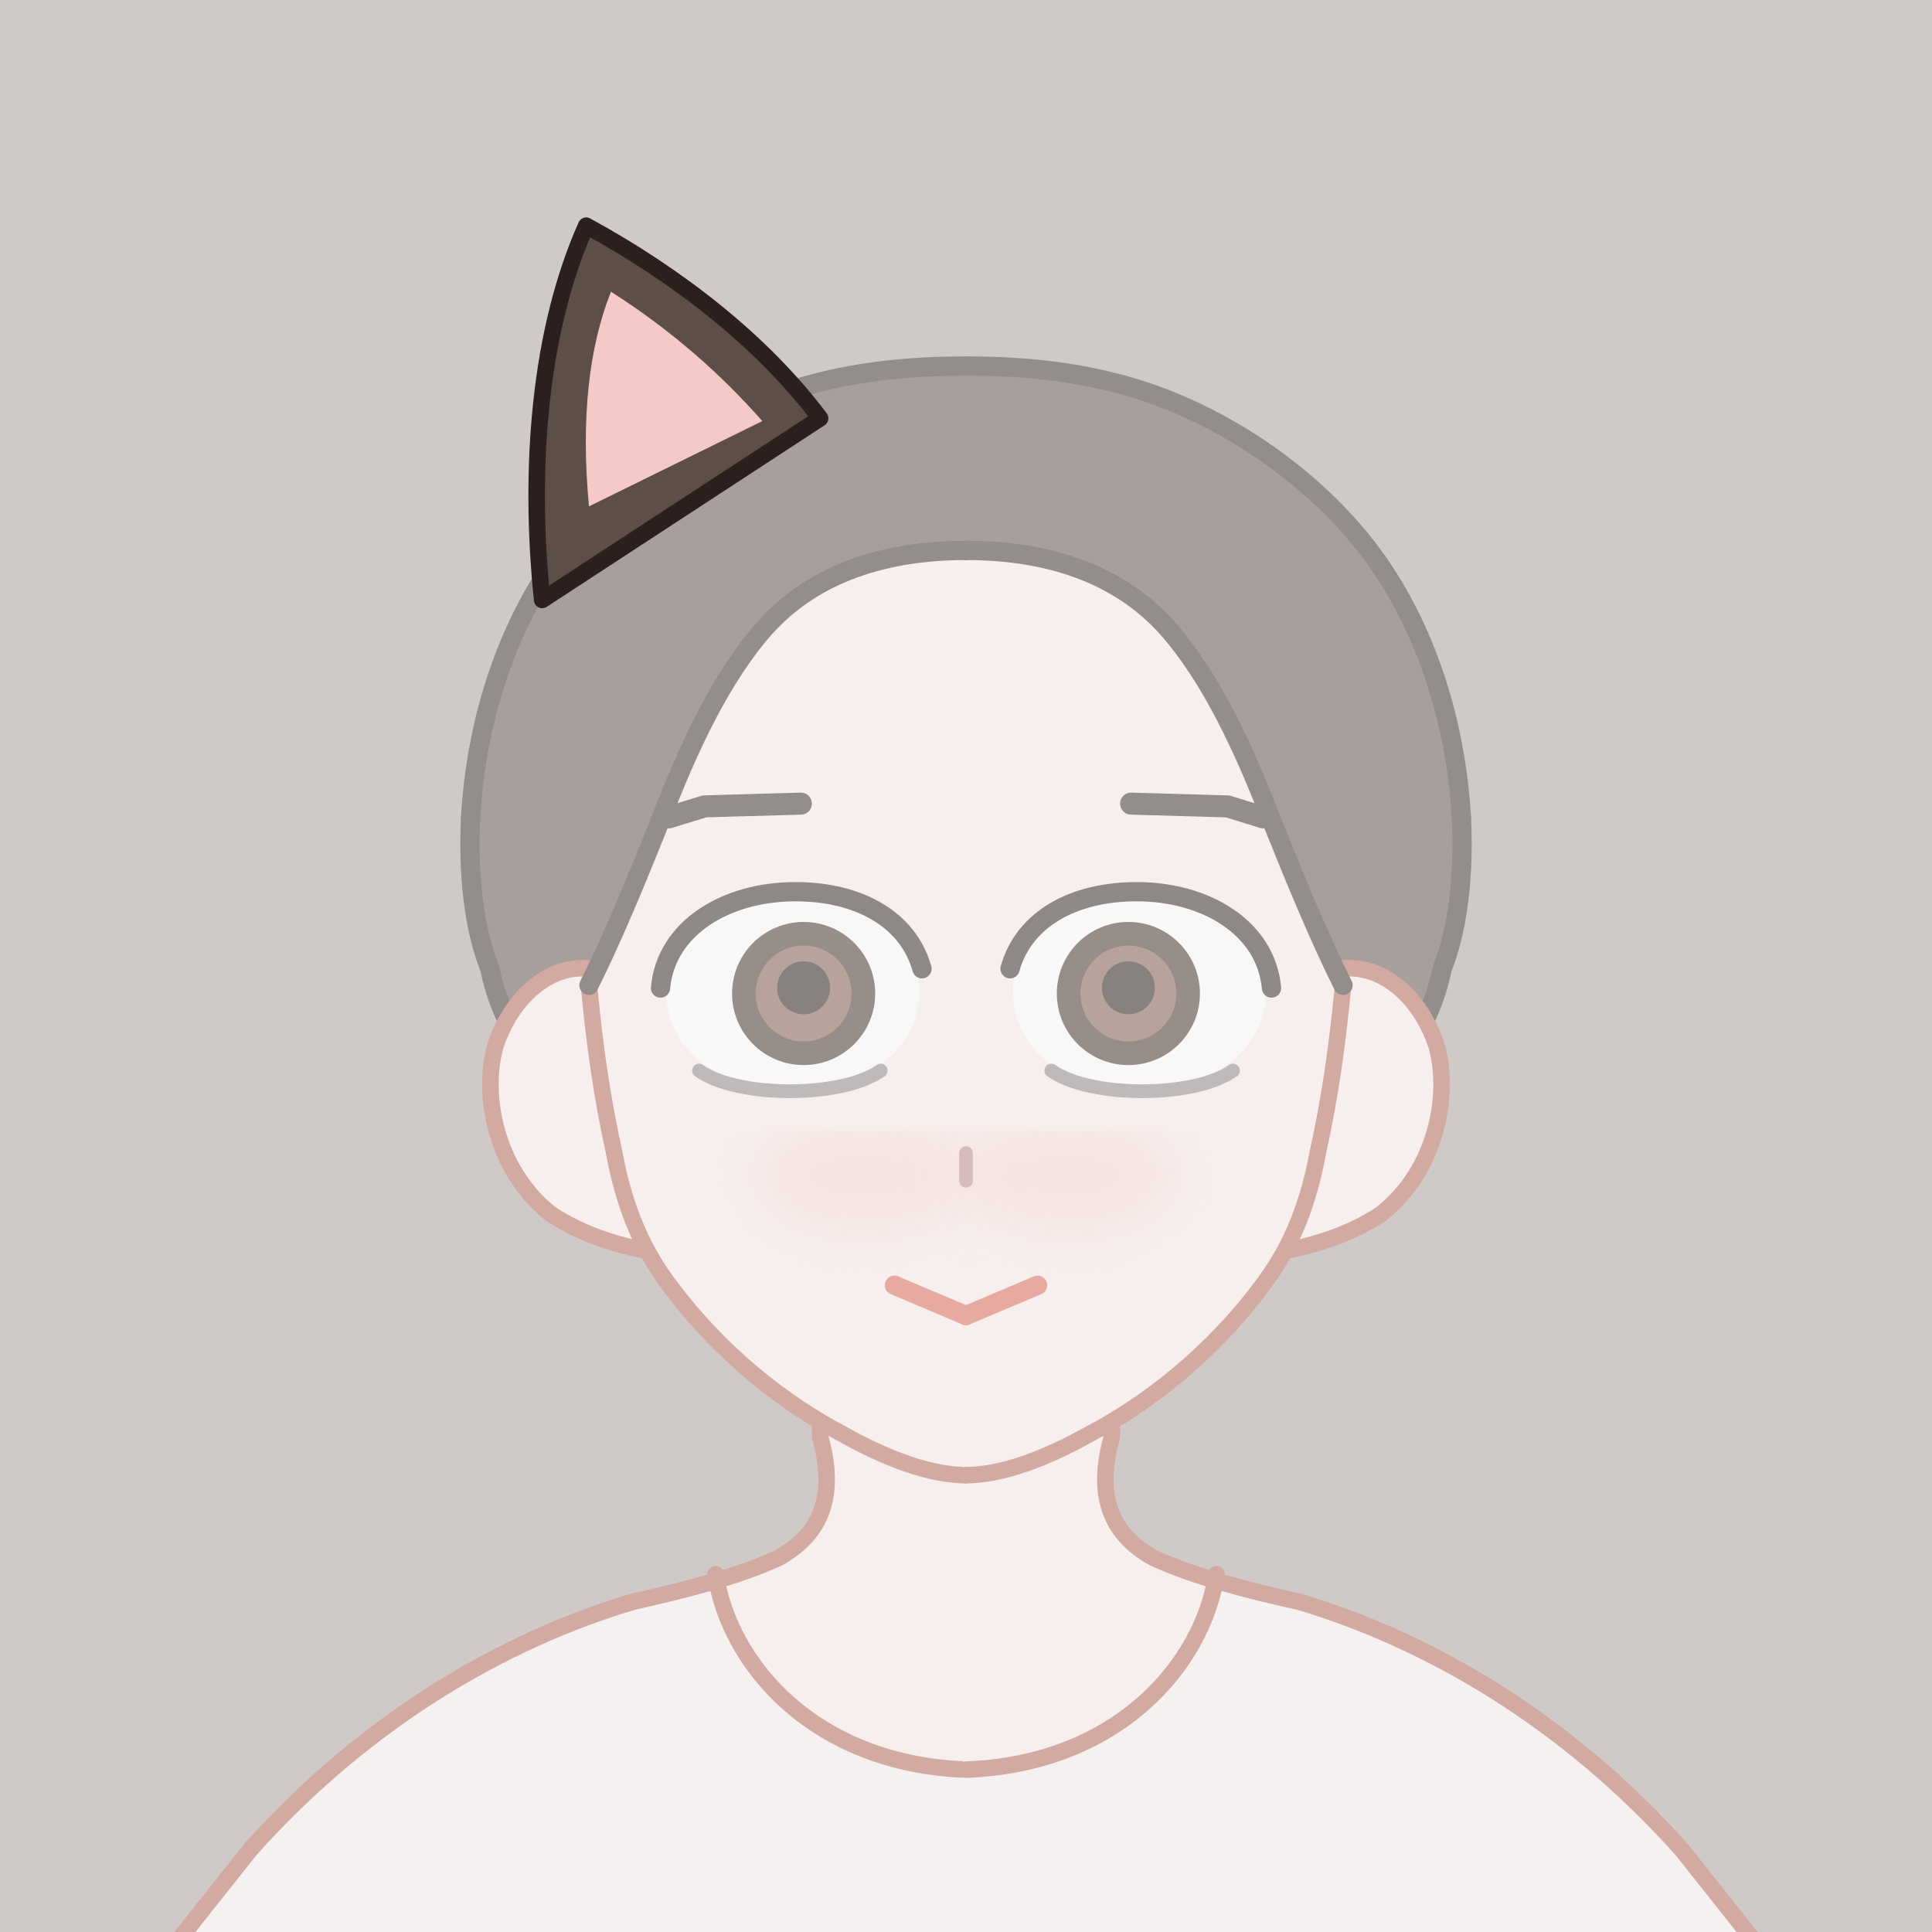
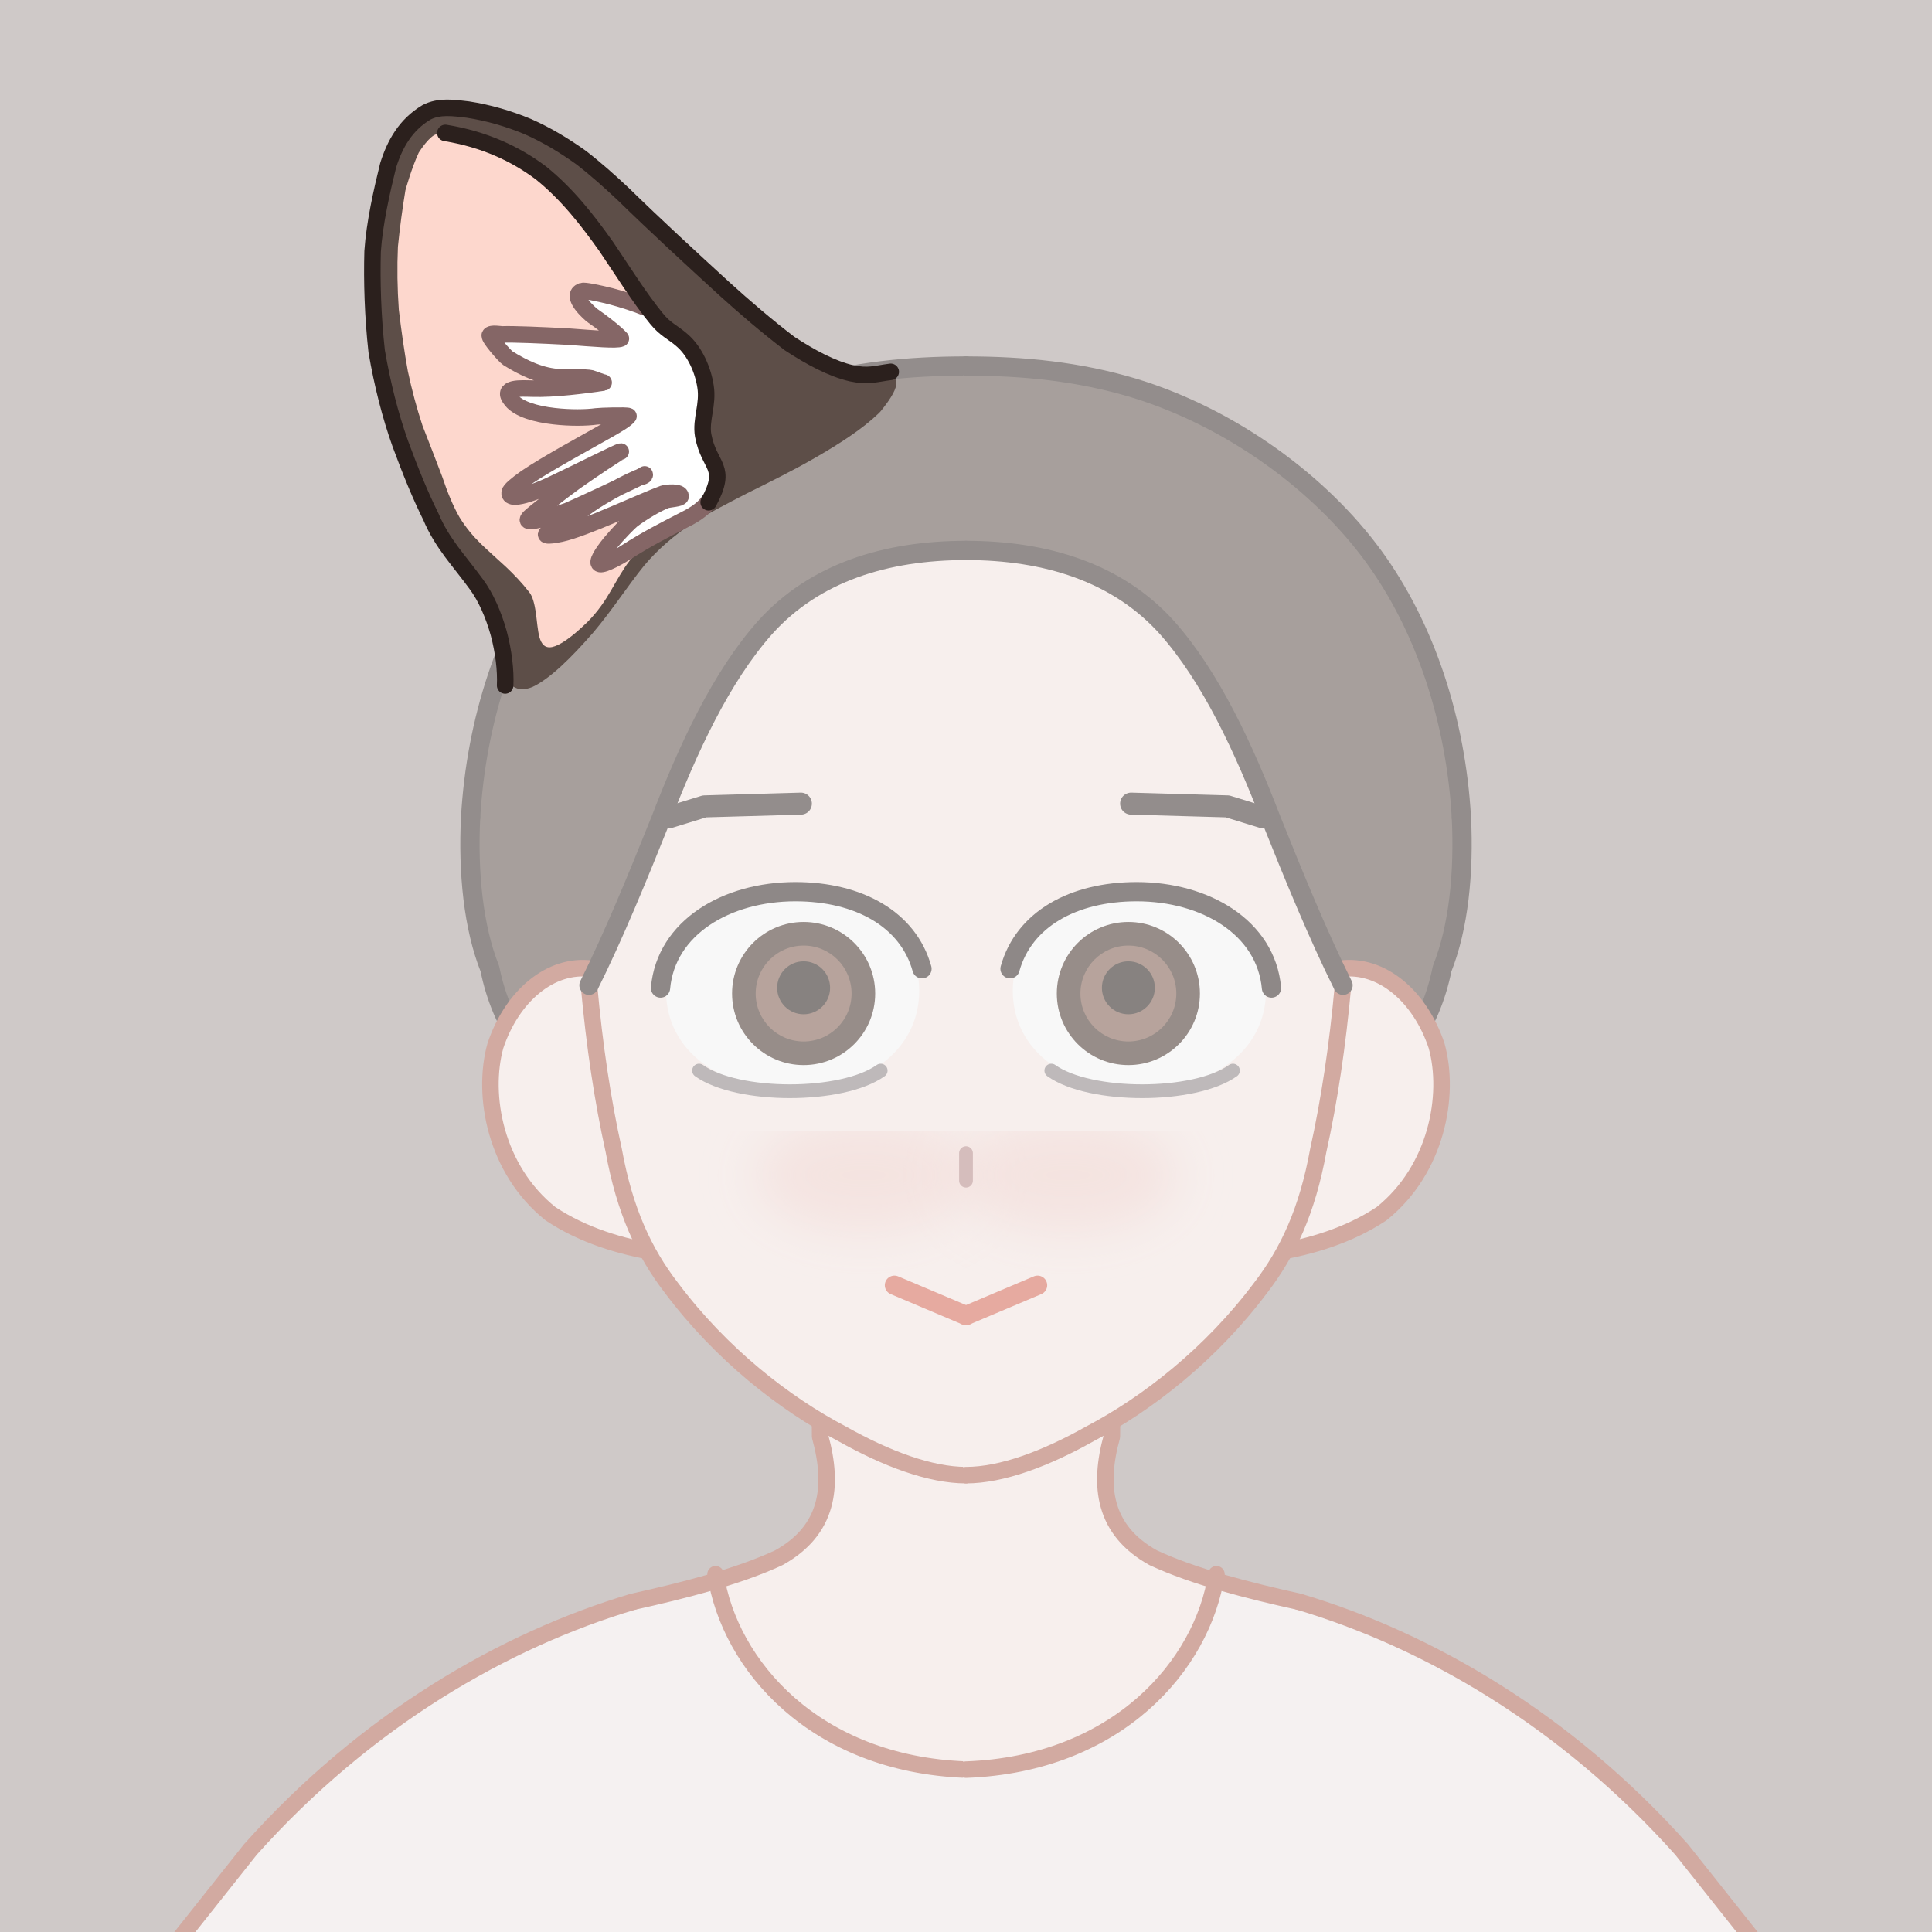
<svg xmlns="http://www.w3.org/2000/svg" width="702" height="702" viewBox="0 0 702 702">
  <defs>
-     <clipPath id="clip-path-5">
+     <clipPath id="clip-path-1">
      <path d="M242 410.88 L386 410.88 L386 514.17 L242 514.17 Z" />
    </clipPath>
    <filter id="filter-1" filterUnits="userSpaceOnUse" x="245" y="377" width="138" height="100" color-interpolation-filters="sRGB">
      <feGaussianBlur in="SourceGraphic" stdDeviation="9" color-interpolation-filters="linearRGB" />
    </filter>
-     <clipPath id="clip-path-6">
+     <clipPath id="clip-path-2">
      <path d="M460 410.88 L316 410.88 L316 514.17 L460 514.17 Z" />
    </clipPath>
    <filter id="filter-2" filterUnits="userSpaceOnUse" x="319" y="377" width="138" height="100" color-interpolation-filters="sRGB">
      <feGaussianBlur in="SourceGraphic" stdDeviation="9" color-interpolation-filters="linearRGB" />
    </filter>
-     <clipPath id="clip-path-7">
+     <clipPath id="clip-path-3">
      <path d="M242 370.99 C242 340.93 262 326 288 326 C314 326 334 340.93 334 370.99 C334 401.05 314 420.17 288 420.17 C262 420.17 242 401.05 242 370.99 Z" />
    </clipPath>
-     <clipPath id="clip-path-8">
+     <clipPath id="clip-path-4">
      <path d="M460 370.99 C460 340.93 440 326 414 326 C388 326 368 340.93 368 370.99 C368 401.05 388 420.17 414 420.17 C440 420.17 460 401.05 460 370.99 Z" />
    </clipPath>
  </defs>
  <g id="_ref">
    <g opacity="0.5">
      <rect x="0" y="0" width="702" height="702" fill="#ada19f" />
      <g data-layer="body">
        <g>
          <path d="M260 573 L230 582 C183 596 133 625 91 672 L60 712 L352 712 L352 643 C296 641 265 605 260 573 Z" fill="#f9f2f1" />
          <path d="M296 490 L298 522 C303 540 301 556 283 566 L260 573 C265 605 296 641 352 643 L352 490 Z" fill="#fdeeea" />
          <path d="M230 582 C183 596 133 625 91 672 L64 706" fill="none" stroke="#b46352" stroke-width="6" stroke-linecap="round" stroke-linejoin="round" />
          <path d="M296 500 C298 510 298 516 298 522 C303 540 301 556 283 566 C268 573 248 578 230 582" fill="none" stroke="#b46352" stroke-width="6" stroke-linecap="round" stroke-linejoin="round" />
          <path d="M260 572 C265 605 296 641 351 643" fill="none" stroke="#b46352" stroke-width="6" stroke-linecap="round" stroke-linejoin="round" />
        </g>
        <g>
          <path d="M442 573 L472 582 C519 596 569 625 611 672 L642 712 L350 712 L350 643 C406 641 437 605 442 573 Z" fill="#f9f2f1" />
          <path d="M406 490 L404 522 C399 540 401 556 419 566 L442 573 C437 605 406 641 350 643 L350 490 Z" fill="#fdeeea" />
          <path d="M472 582 C519 596 569 625 611 672 L638 706" fill="none" stroke="#b46352" stroke-width="6" stroke-linecap="round" stroke-linejoin="round" />
          <path d="M406 500 C404 510 404 516 404 522 C399 540 401 556 419 566 C434 573 454 578 472 582" fill="none" stroke="#b46352" stroke-width="6" stroke-linecap="round" stroke-linejoin="round" />
          <path d="M442 572 C437 605 406 641 351 643" fill="none" stroke="#b46352" stroke-width="6" stroke-linecap="round" stroke-linejoin="round" />
        </g>
      </g>
      <g data-layer="hairBase">
        <g>
          <path d="M352 133 L351 133 C330 133 310 135 290 141 C254 152 222 176 203 202 C184 228 173 262 171 297 C170 317 172 337 178 352 C180 362 184 372 190 380 L198 386 L352 386 Z" fill="#5d4e48" />
          <path d="M351 133 C330 133 310 135 290 141 C254 152 222 176 203 202 C184 228 173 262 171 297" fill="none" stroke="#352a27" stroke-width="7" stroke-linecap="round" stroke-linejoin="round" />
          <path d="M171 297 C170 317 172 337 178 352 C180 362 184 372 190 380" fill="none" stroke="#352a27" stroke-width="7" stroke-linecap="round" stroke-linejoin="round" />
        </g>
        <g>
          <path d="M350 133 L351 133 C372 133 392 135 412 141 C448 152 480 176 499 202 C518 228 529 262 531 297 C532 317 530 337 524 352 C522 362 518 372 512 380 L504 386 L350 386 Z" fill="#5d4e48" />
          <path d="M351 133 C372 133 392 135 412 141 C448 152 480 176 499 202 C518 228 529 262 531 297" fill="none" stroke="#352a27" stroke-width="7" stroke-linecap="round" stroke-linejoin="round" />
          <path d="M531 297 C532 317 530 337 524 352 C522 362 518 372 512 380" fill="none" stroke="#352a27" stroke-width="7" stroke-linecap="round" stroke-linejoin="round" />
        </g>
      </g>
      <g data-layer="ear">
        <g>
          <path d="M215 352 C200 350 186 362 180 380 C175 398 180 425 200 441 C212 449 226 453 238 455 L225 380 Z" fill="#fdeeea" />
          <path d="M215 352 C200 350 186 362 180 380 C175 398 180 425 200 441 C212 449 226 453 238 455" fill="none" stroke="#b46352" stroke-width="6" stroke-linecap="round" stroke-linejoin="round" />
        </g>
        <g>
          <path d="M487 352 C502 350 516 362 522 380 C527 398 522 425 502 441 C490 449 476 453 464 455 L477 380 Z" fill="#fdeeea" />
          <path d="M487 352 C502 350 516 362 522 380 C527 398 522 425 502 441 C490 449 476 453 464 455" fill="none" stroke="#b46352" stroke-width="6" stroke-linecap="round" stroke-linejoin="round" />
        </g>
      </g>
      <g data-layer="face">
        <g>
          <path d="M352 200 L351 200 C322 200 296 208 278 228 C262 246 250 272 240 298 C232 318 223 340 214 358 C216 380 219 400 223 418 C227 440 234 455 244 468 C262 492 285 510 306 521 C322 530 338 536 351 536 L352 536 Z" fill="#fdeeea" />
          <path d="M214 358 C216 380 219 400 223 418 C227 440 234 455 244 468 C262 492 285 510 306 521 C322 530 338 536 351 536" fill="none" stroke="#b46352" stroke-width="6" stroke-linecap="round" stroke-linejoin="round" />
        </g>
        <g>
          <path d="M350 200 L351 200 C380 200 406 208 424 228 C440 246 452 272 462 298 C470 318 479 340 488 358 C486 380 483 400 479 418 C475 440 468 455 458 468 C440 492 417 510 396 521 C380 530 364 536 351 536 L350 536 Z" fill="#fdeeea" />
          <path d="M488 358 C486 380 483 400 479 418 C475 440 468 455 458 468 C440 492 417 510 396 521 C380 530 364 536 351 536" fill="none" stroke="#b46352" stroke-width="6" stroke-linecap="round" stroke-linejoin="round" />
        </g>
      </g>
      <g data-layer="makeup">
-         <g clip-path="url(#clip-path-5)">
+         <g clip-path="url(#clip-path-1)">
          <g filter="url(#filter-1)">
            <ellipse cx="314" cy="427" rx="40" ry="21" fill="#f3bfb8" opacity="0.5" />
          </g>
        </g>
-         <g clip-path="url(#clip-path-6)">
+         <g clip-path="url(#clip-path-2)">
          <g filter="url(#filter-2)">
            <ellipse cx="388" cy="427" rx="40" ry="21" fill="#f3bfb8" opacity="0.5" />
          </g>
        </g>
      </g>
      <g data-layer="mouth">
        <line x1="325" y1="467" x2="351" y2="478" fill="none" stroke="#dc6450" stroke-width="7" stroke-linecap="round" stroke-linejoin="round" />
        <line x1="377" y1="467" x2="351" y2="478" fill="none" stroke="#dc6450" stroke-width="7" stroke-linecap="round" stroke-linejoin="round" />
        <line x1="351" y1="419" x2="351" y2="429" fill="none" stroke="#b98a88" stroke-width="5" stroke-linecap="round" />
      </g>
      <g data-layer="eye">
        <path d="M242 360 C242 338 262 326 288 326 C314 326 334 338 334 360 C334 382 314 396 288 396 C262 396 242 382 242 360 Z" fill="#ffffff" />
-         <g clip-path="url(#clip-path-7)">
+         <g clip-path="url(#clip-path-3)">
          <g>
            <circle cx="292" cy="361" r="26" fill="#3e2a22" />
            <circle cx="292" cy="361" r="17.42" fill="#7e5647" />
            <circle cx="292" cy="358.92" r="9.62" fill="#1e1410" />
          </g>
        </g>
        <g>
          <path d="M254 389 C268 399 306 399 320 389" fill="none" stroke="#8b8284" stroke-width="5" stroke-linecap="round" />
          <path d="M240 359 C242 337 264 324 289 324 C312 324 330 334 335 352" fill="none" stroke="#2b201d" stroke-width="7" stroke-linecap="round" stroke-linejoin="round" />
        </g>
        <g>
          <path d="M460 360 C460 338 440 326 414 326 C388 326 368 338 368 360 C368 382 388 396 414 396 C440 396 460 382 460 360 Z" fill="#ffffff" />
-           <g clip-path="url(#clip-path-8)">
+           <g clip-path="url(#clip-path-4)">
            <g>
              <circle cx="410" cy="361" r="26" fill="#3e2a22" />
              <circle cx="410" cy="361" r="17.42" fill="#7e5647" />
              <circle cx="410" cy="358.92" r="9.62" fill="#1e1410" />
            </g>
          </g>
          <g>
            <path d="M448 389 C434 399 396 399 382 389" fill="none" stroke="#8b8284" stroke-width="5" stroke-linecap="round" />
            <path d="M462 359 C460 337 438 324 413 324 C390 324 372 334 367 352" fill="none" stroke="#2b201d" stroke-width="7" stroke-linecap="round" stroke-linejoin="round" />
          </g>
        </g>
      </g>
      <g data-layer="hairLine">
        <path d="M351 200 C322 200 296 208 278 228 C262 246 250 272 240 298 C232 318 223 340 214 358" fill="none" stroke="#352a27" stroke-width="7" stroke-linecap="round" stroke-linejoin="round" />
        <path d="M351 200 C380 200 406 208 424 228 C440 246 452 272 462 298 C470 318 479 340 488 358" fill="none" stroke="#352a27" stroke-width="7" stroke-linecap="round" stroke-linejoin="round" />
      </g>
      <g data-layer="brow">
        <polyline points="243,297 256,293 291,292" fill="none" stroke="#352a27" stroke-width="8" stroke-linecap="round" stroke-linejoin="round" />
        <polyline points="459,297 446,293 411,292" fill="none" stroke="#352a27" stroke-width="8" stroke-linecap="round" stroke-linejoin="round" />
      </g>
    </g>
  </g>
-   <g id="hairMid-half">
-     <path d="M197 218 C192 170 196 120 213 82 C246 100 277 124 298 152 Z" fill="#5d4e48" stroke="#2b201d" stroke-width="6" stroke-linecap="round" stroke-linejoin="round" />
-     <path d="M214 184 C211 152 214 126 222 106 C244 120 262 136 277 153 Z" fill="#f4c9c6" />
+   <g id="top-half">
+     <path d="M159.643 39.225 C156.697 39.425 152.152 42.159 147.621 46.714 C145.601 49.362 143.732 52.664 142.147 56.469 C140.791 60.749 139.662 65.536 138.702 70.277 C136.844 79.612 135.667 87.482 135.403 91.02 C135.255 98.384 135.349 105.611 135.689 112.777 C136.118 119.799 136.807 126.663 137.756 133.447 C139.086 139.978 140.613 146.295 142.462 152.329 C146.849 164.003 151.354 175.316 156.107 186.742 C158.254 191.757 160.797 196.287 163.878 200.587 C167.061 204.61 170.255 208.647 173.166 212.725 C175.469 217.048 177.256 221.607 178.573 226.277 C179.722 231.097 180.838 236.071 182.005 240.888 C183.095 245.317 184.571 248.059 186.427 249.433 C188.406 250.758 190.776 250.712 193.47 249.611 C196.534 248.193 199.976 245.613 203.737 242.197 C207.535 238.719 211.533 234.45 215.541 229.844 C222.457 221.694 228.101 212.828 234.042 205.523 C239.195 199.363 245.06 194.527 251.137 190.4 C257.147 186.603 263.928 183.136 271.103 179.408 C279.261 175.34 287.853 171.155 296.322 166.258 C300.729 163.725 304.933 161.155 308.837 158.479 C312.674 155.876 316.198 153.126 319.325 150.147 C319.498 149.975 319.699 149.764 319.919 149.519 C324.184 144.304 325.815 141.031 325.697 138.958 C325.513 136.914 323.711 136.018 321.012 135.538 C318.235 135.064 314.481 134.997 310.386 134.632 C306.323 134.234 302.043 133.464 298.221 131.595 C289.179 126.649 279.748 118.76 271.3 111.424 C257.833 99.311 244.693 88.208 231.328 75.355 C227.93 71.921 224.289 68.165 220.372 64.486 C212.7 58.139 204.006 52.451 195.424 47.743 C187.846 44.334 181.045 42.07 175.03 40.651 C169.38 39.602 164.232 39.145 159.643 39.225 Z" fill="#5d4e48" />
+     <path d="M323.655 135.106 C318.118 135.826 315.506 136.934 309.444 135.647 C302.363 134.049 294.475 129.802 286.841 124.8 C278.333 118.274 270.586 111.626 263.091 104.833 C250.705 93.488 238.705 82.469 226.412 70.475 C221.478 65.85 216.396 61.296 211.084 57.212 C204.987 52.855 198.607 49.004 191.749 45.983 C184.846 43.126 177.647 40.99 169.998 39.811 C164.83 39.187 159.58 38.409 154.976 40.815 C147.333 45.368 143.439 52.413 141.032 60.097 C138.807 69.085 136.077 81.029 135.389 91.336 C135.088 102.198 135.449 114.878 136.867 127.647 C138.906 139.556 141.825 151.085 145.461 161.253 C149.082 171.078 152.782 180.173 156.501 187.599 C160.675 197.531 166.851 203.707 173.059 212.262 C176.52 216.898 179.329 223.353 181.201 230.035 C182.991 236.714 183.805 243.617 183.542 249.069" fill="none" stroke="#2b201d" stroke-width="6" stroke-linecap="round" stroke-linejoin="round" />
+     <path d="M159.607 49.554 C158.933 47.202 155.235 50.61 152.146 55.469 C149.486 61.233 147.331 69.014 147.298 69.2 C146.241 75.632 145.297 82.468 144.585 89.662 C144.253 97.15 144.36 104.827 144.916 112.552 C145.851 120.339 146.913 127.829 148.199 134.92 C149.673 141.769 151.424 148.343 153.514 154.655 C155.98 160.89 158.326 167.053 160.633 173.079 C162.646 179.075 164.657 183.923 166.97 187.961 C169.254 191.685 171.815 194.711 174.639 197.511 C177.716 200.469 180.795 203.168 183.819 205.962 C186.763 208.751 189.621 211.716 192.353 215.237 C193.635 216.872 194.241 219.676 194.715 222.694 C195.134 225.763 195.345 229.053 196.009 231.535 C196.733 234.022 197.971 235.622 200.599 235.104 C203.312 234.546 207.42 231.859 213.499 225.956 C217.305 222.134 219.871 218.239 222.036 214.511 C224.2 210.79 226.16 207.144 228.702 203.837 C231.229 200.677 233.563 198.072 235.698 195.921 C237.808 193.803 239.73 192.122 241.482 190.763 C244.953 188.093 247.834 186.618 250.184 185.564 C254.869 183.581 257.745 182.922 258.423 178.166 C258.777 175.765 258.608 172.303 257.92 167.038 C257.243 160.596 256.541 152.616 256.112 143.173 C256.299 135.517 254.162 130.451 250.834 126.22 C247.586 121.952 243.049 118.577 238.378 114.082 C235.187 111.11 232.281 107.45 229.209 103.348 C225.199 98.335 221.317 93.057 217.191 87.604 C213.018 82.195 208.587 76.693 203.518 71.192 C200.273 67.809 196.665 64.475 192.651 61.272 C188.561 58.13 184.228 55.263 179.718 52.803 C175.452 50.793 159.916 50.573 159.607 49.554 Z" fill="#fdd7cd" />
+     <path d="M234.121 111.617 C231.431 110.478 226.552 108.874 221.885 107.626 C216.916 106.403 212.349 105.478 211.502 105.753 C206.776 107.356 214.424 114.131 215.489 114.831 C218.212 116.659 223.731 120.902 225.595 123.017 C224.031 123.721 215.937 123.02 206.634 122.317 C196.688 121.785 186.126 121.357 182.601 121.513 C181.927 121.551 178.368 120.856 177.959 121.835 C177.569 122.793 183.56 129.556 184.512 130.141 C190.103 133.633 196.733 136.889 203.726 137.094 C206.311 137.177 212.968 137.02 214.764 137.452 C215.326 137.591 219.14 139.086 219.342 139.005 C216.035 139.506 211.524 140.104 206.888 140.569 C202.113 141.049 197.175 141.344 193.335 141.209 C189.517 141.144 181.618 140.496 185.889 145.523 C188.453 148.683 194.748 150.485 201.258 151.216 C207.228 151.914 213.205 151.797 216.693 151.298 C218.206 151.101 227.685 150.818 228.366 151.203 C227.589 152.298 224.775 154.039 220.824 156.272 C212.582 160.957 198.722 168.435 191.125 173.596 C187.548 176.133 185.266 178.066 185.175 178.964 C184.737 183.282 198.761 176.885 200.405 176.096 C209.127 172.006 224.897 164.011 225.56 164.074 C224.909 164.179 215.125 170.713 208.97 175.054 C203.735 178.854 193.686 186.644 192.347 188.02 C188.612 191.861 205.275 185.983 206.224 185.618 C208.1 184.898 233.869 172.979 234.239 172.374 C234.622 173.071 232.244 173.449 231.844 173.597 C228.173 175.136 223.529 177.615 218.716 180.449 C212.088 184.391 208.499 187.909 200.218 192.685 C195.196 195.64 202.134 194.278 203.711 193.944 C208.06 193.018 215.545 190.064 222.882 186.94 C230.198 183.84 237.299 180.716 240.933 179.385 C241.961 179.026 247.407 178.424 247.304 180.357 C247.26 181.178 243.078 181.342 241.965 181.748 C238.632 183.007 233.131 186.329 229.736 188.902 C228.646 189.748 224.826 193.607 221.719 197.339 C218.737 201.029 216.479 204.575 218.002 204.953 C219.57 205.353 225.739 201.854 227.377 200.74 C231.59 198.036 235.23 196.271 238.605 194.769 C241.93 193.324 245.021 192.115 248.194 190.481 C251.748 188.735 253.496 188.794 255.599 185.618 C257.562 184.28 259.225 177.943 259.785 175.549 C260.823 171.43 259.342 169.102 257.614 165.585 C256.209 162.419 255.633 159.504 255.526 156.344 C255.431 153.157 255.815 149.698 256.328 145.439 C257.097 140.37 256.666 140.323 256.331 137.464 C257.872 135.857 251.888 126.013 250.753 124.902 C246.351 120.528 242.075 118.894 237.284 114.266 C236.875 113.878 234.468 110.224 234.121 111.617 Z" fill="#ffffff" />
+     <path d="M234.121 111.617 C231.431 110.478 226.552 108.874 221.885 107.626 C216.916 106.403 212.349 105.478 211.502 105.753 C206.776 107.356 214.424 114.131 215.489 114.831 C218.212 116.659 223.731 120.902 225.595 123.017 C224.031 123.721 215.937 123.02 206.634 122.317 C196.688 121.785 186.126 121.357 182.601 121.513 C181.927 121.551 178.368 120.856 177.959 121.835 C177.569 122.793 183.56 129.556 184.512 130.141 C190.103 133.633 196.733 136.889 203.726 137.094 C206.311 137.177 212.968 137.02 214.764 137.452 C215.326 137.591 219.14 139.086 219.342 139.005 C216.035 139.506 211.524 140.104 206.888 140.569 C202.113 141.049 197.175 141.344 193.335 141.209 C189.517 141.144 181.618 140.496 185.889 145.523 C188.453 148.683 194.748 150.485 201.258 151.216 C207.228 151.914 213.205 151.797 216.693 151.298 C218.206 151.101 227.685 150.818 228.366 151.203 C227.589 152.298 224.775 154.039 220.824 156.272 C212.582 160.957 198.722 168.435 191.125 173.596 C187.548 176.133 185.266 178.066 185.175 178.964 C184.737 183.282 198.761 176.885 200.405 176.096 C209.127 172.006 224.897 164.011 225.56 164.074 C224.909 164.179 215.125 170.713 208.97 175.054 C203.735 178.854 193.686 186.644 192.347 188.02 C188.612 191.861 205.275 185.983 206.224 185.618 C208.1 184.898 233.869 172.979 234.239 172.374 C234.622 173.071 232.244 173.449 231.844 173.597 C228.173 175.136 223.529 177.615 218.716 180.449 C212.088 184.391 208.499 187.909 200.218 192.685 C195.196 195.64 202.134 194.278 203.711 193.944 C208.06 193.018 215.545 190.064 222.882 186.94 C230.198 183.84 237.299 180.716 240.933 179.385 C241.961 179.026 247.407 178.424 247.304 180.357 C247.26 181.178 243.078 181.342 241.965 181.748 C238.632 183.007 233.131 186.329 229.736 188.902 C228.646 189.748 224.826 193.607 221.719 197.339 C218.737 201.029 216.479 204.575 218.002 204.953 C219.57 205.353 225.739 201.854 227.377 200.74 C235.173 195.762 240.756 192.955 247.625 189.397 C251.178 187.653 255.275 185.417 257.421 182.204" fill="#ffffff" stroke="#856666" stroke-width="6" stroke-linecap="round" stroke-linejoin="round" />
+     <path d="M161.822 48.298 C168.963 49.466 175.312 51.356 181.045 53.841 C186.819 56.315 191.967 59.388 196.673 62.93 C206.142 70.591 213.361 79.849 220.227 89.512 C226.466 98.711 232.057 107.822 238.523 115.758 C241.836 119.859 244.543 120.69 247.96 123.743 C252.444 127.617 255.45 134.443 256.347 140.388 C257.438 146.955 254.499 152.51 255.497 158.222 C257.701 169.944 264.62 169.299 257.492 182.501" fill="none" stroke="#2b201d" stroke-width="6" stroke-linecap="round" stroke-linejoin="round" />
  </g>
</svg>
